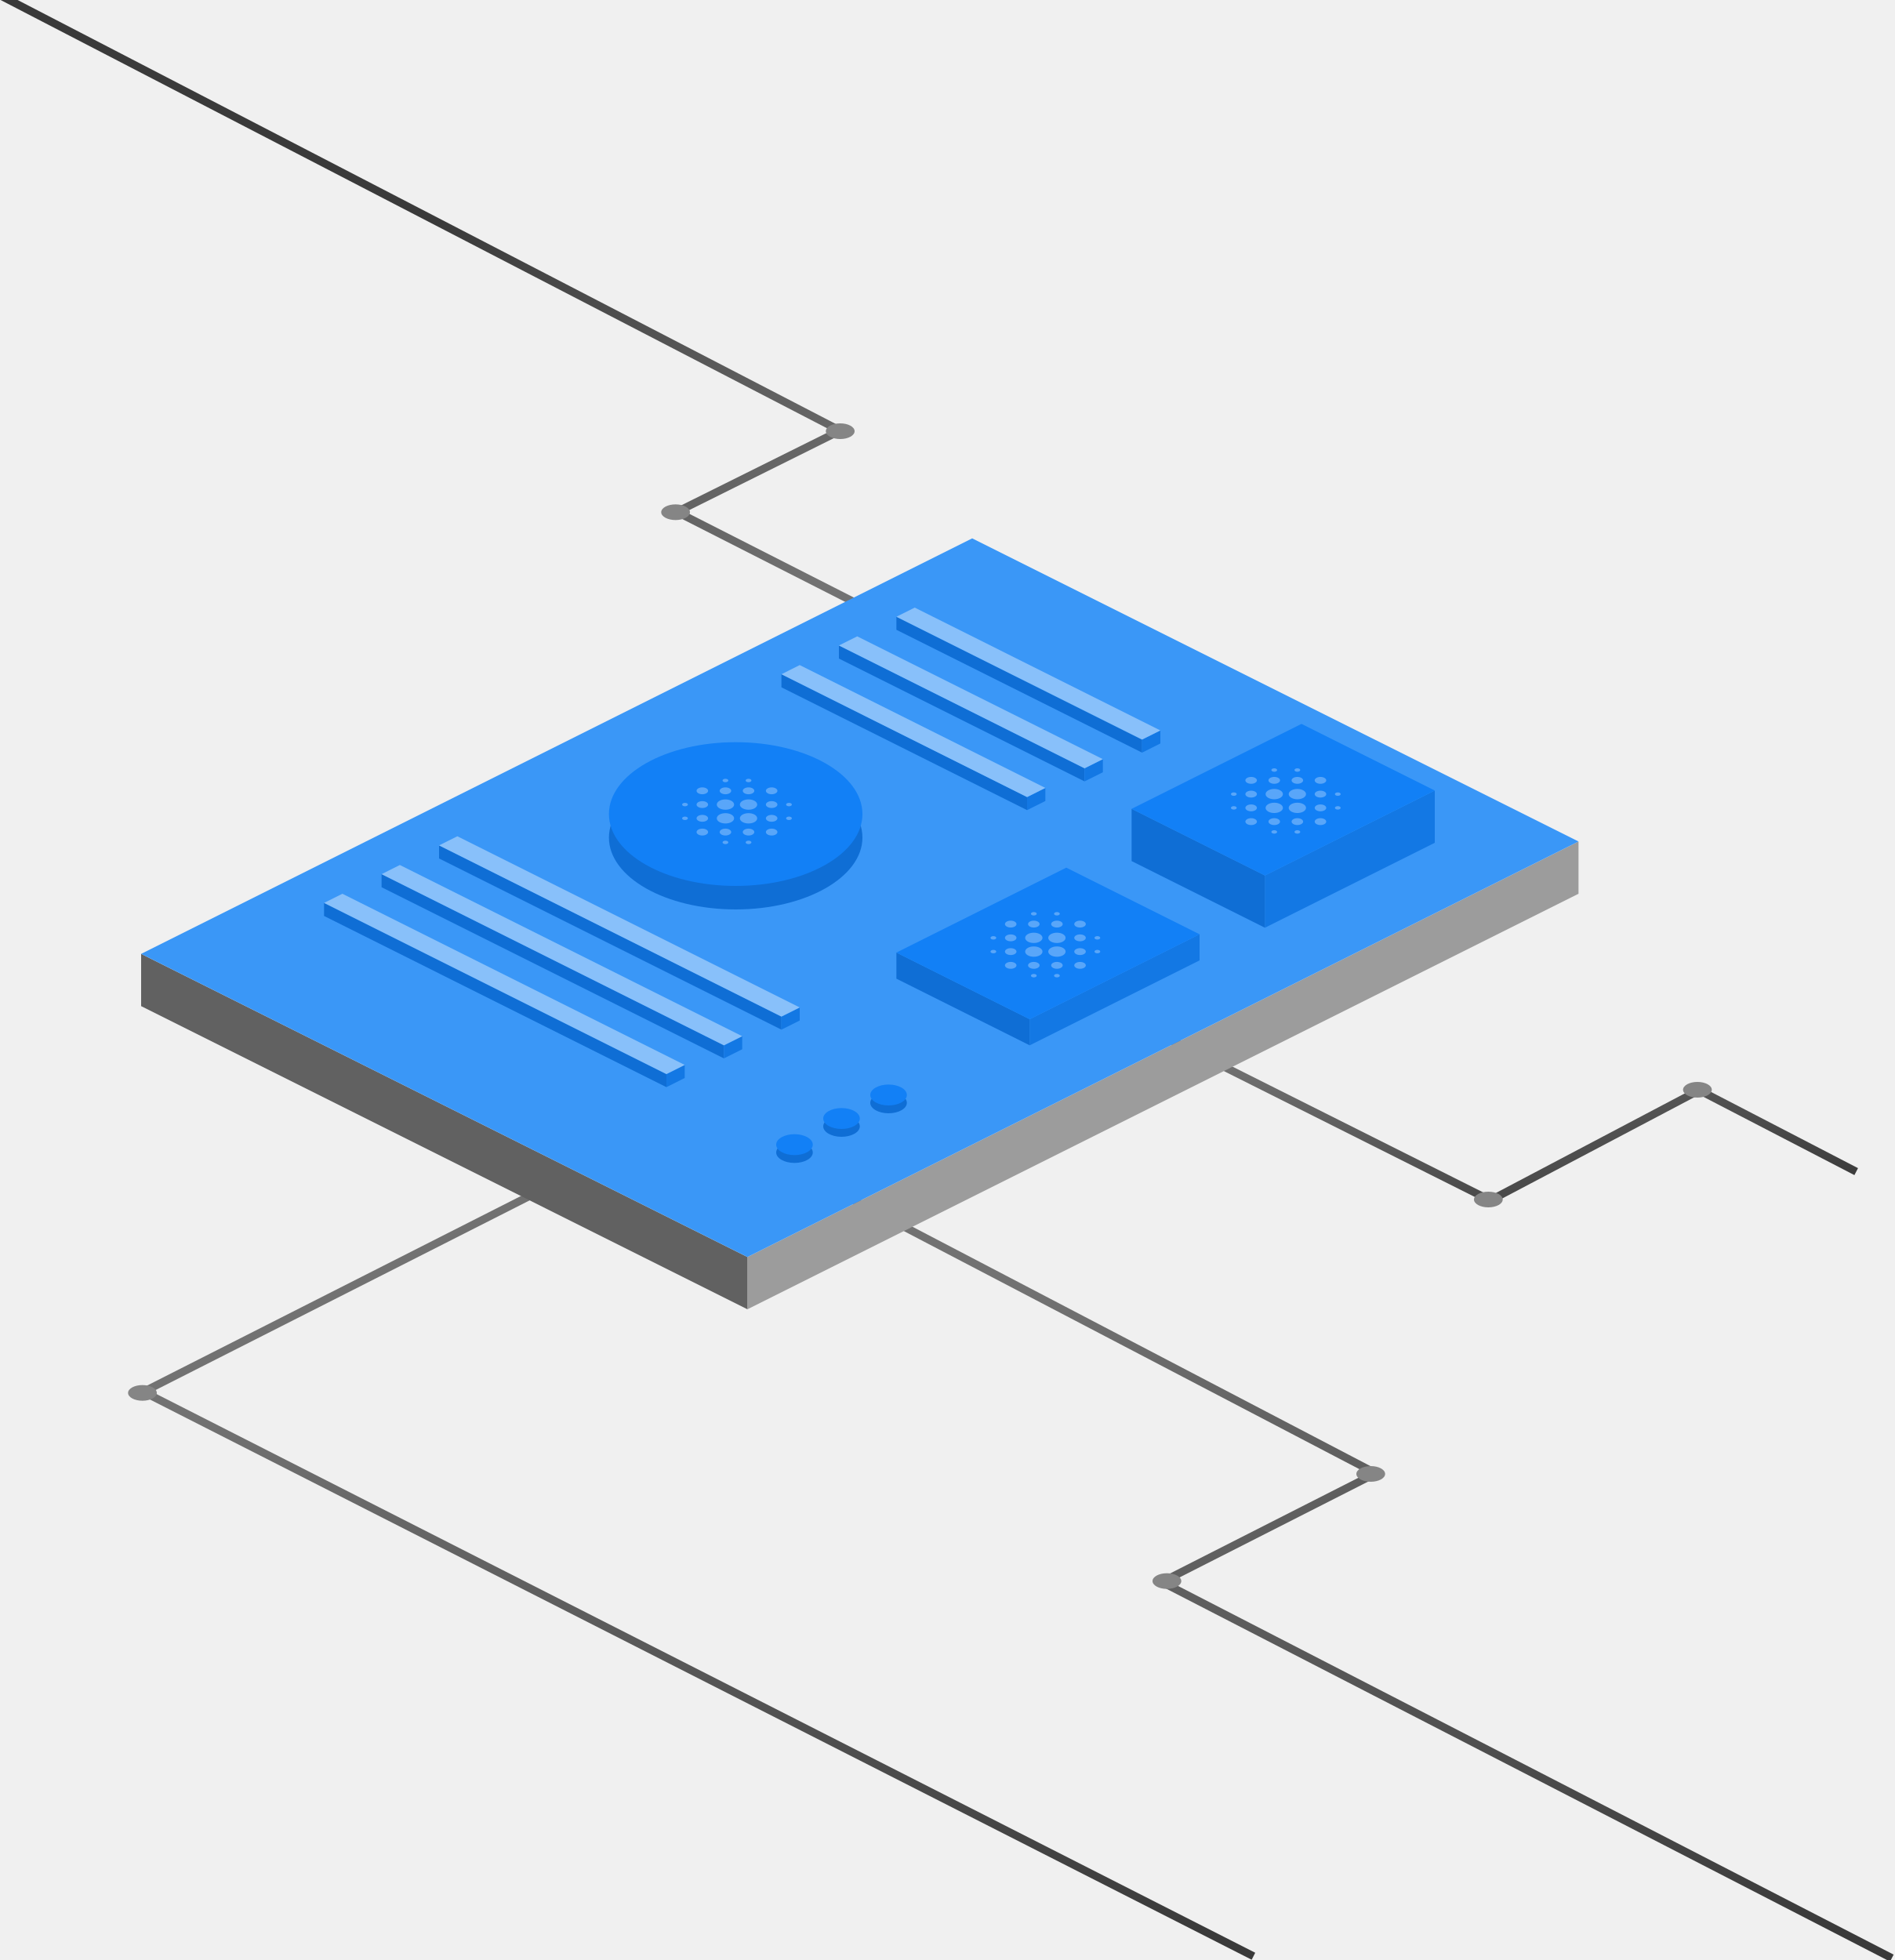
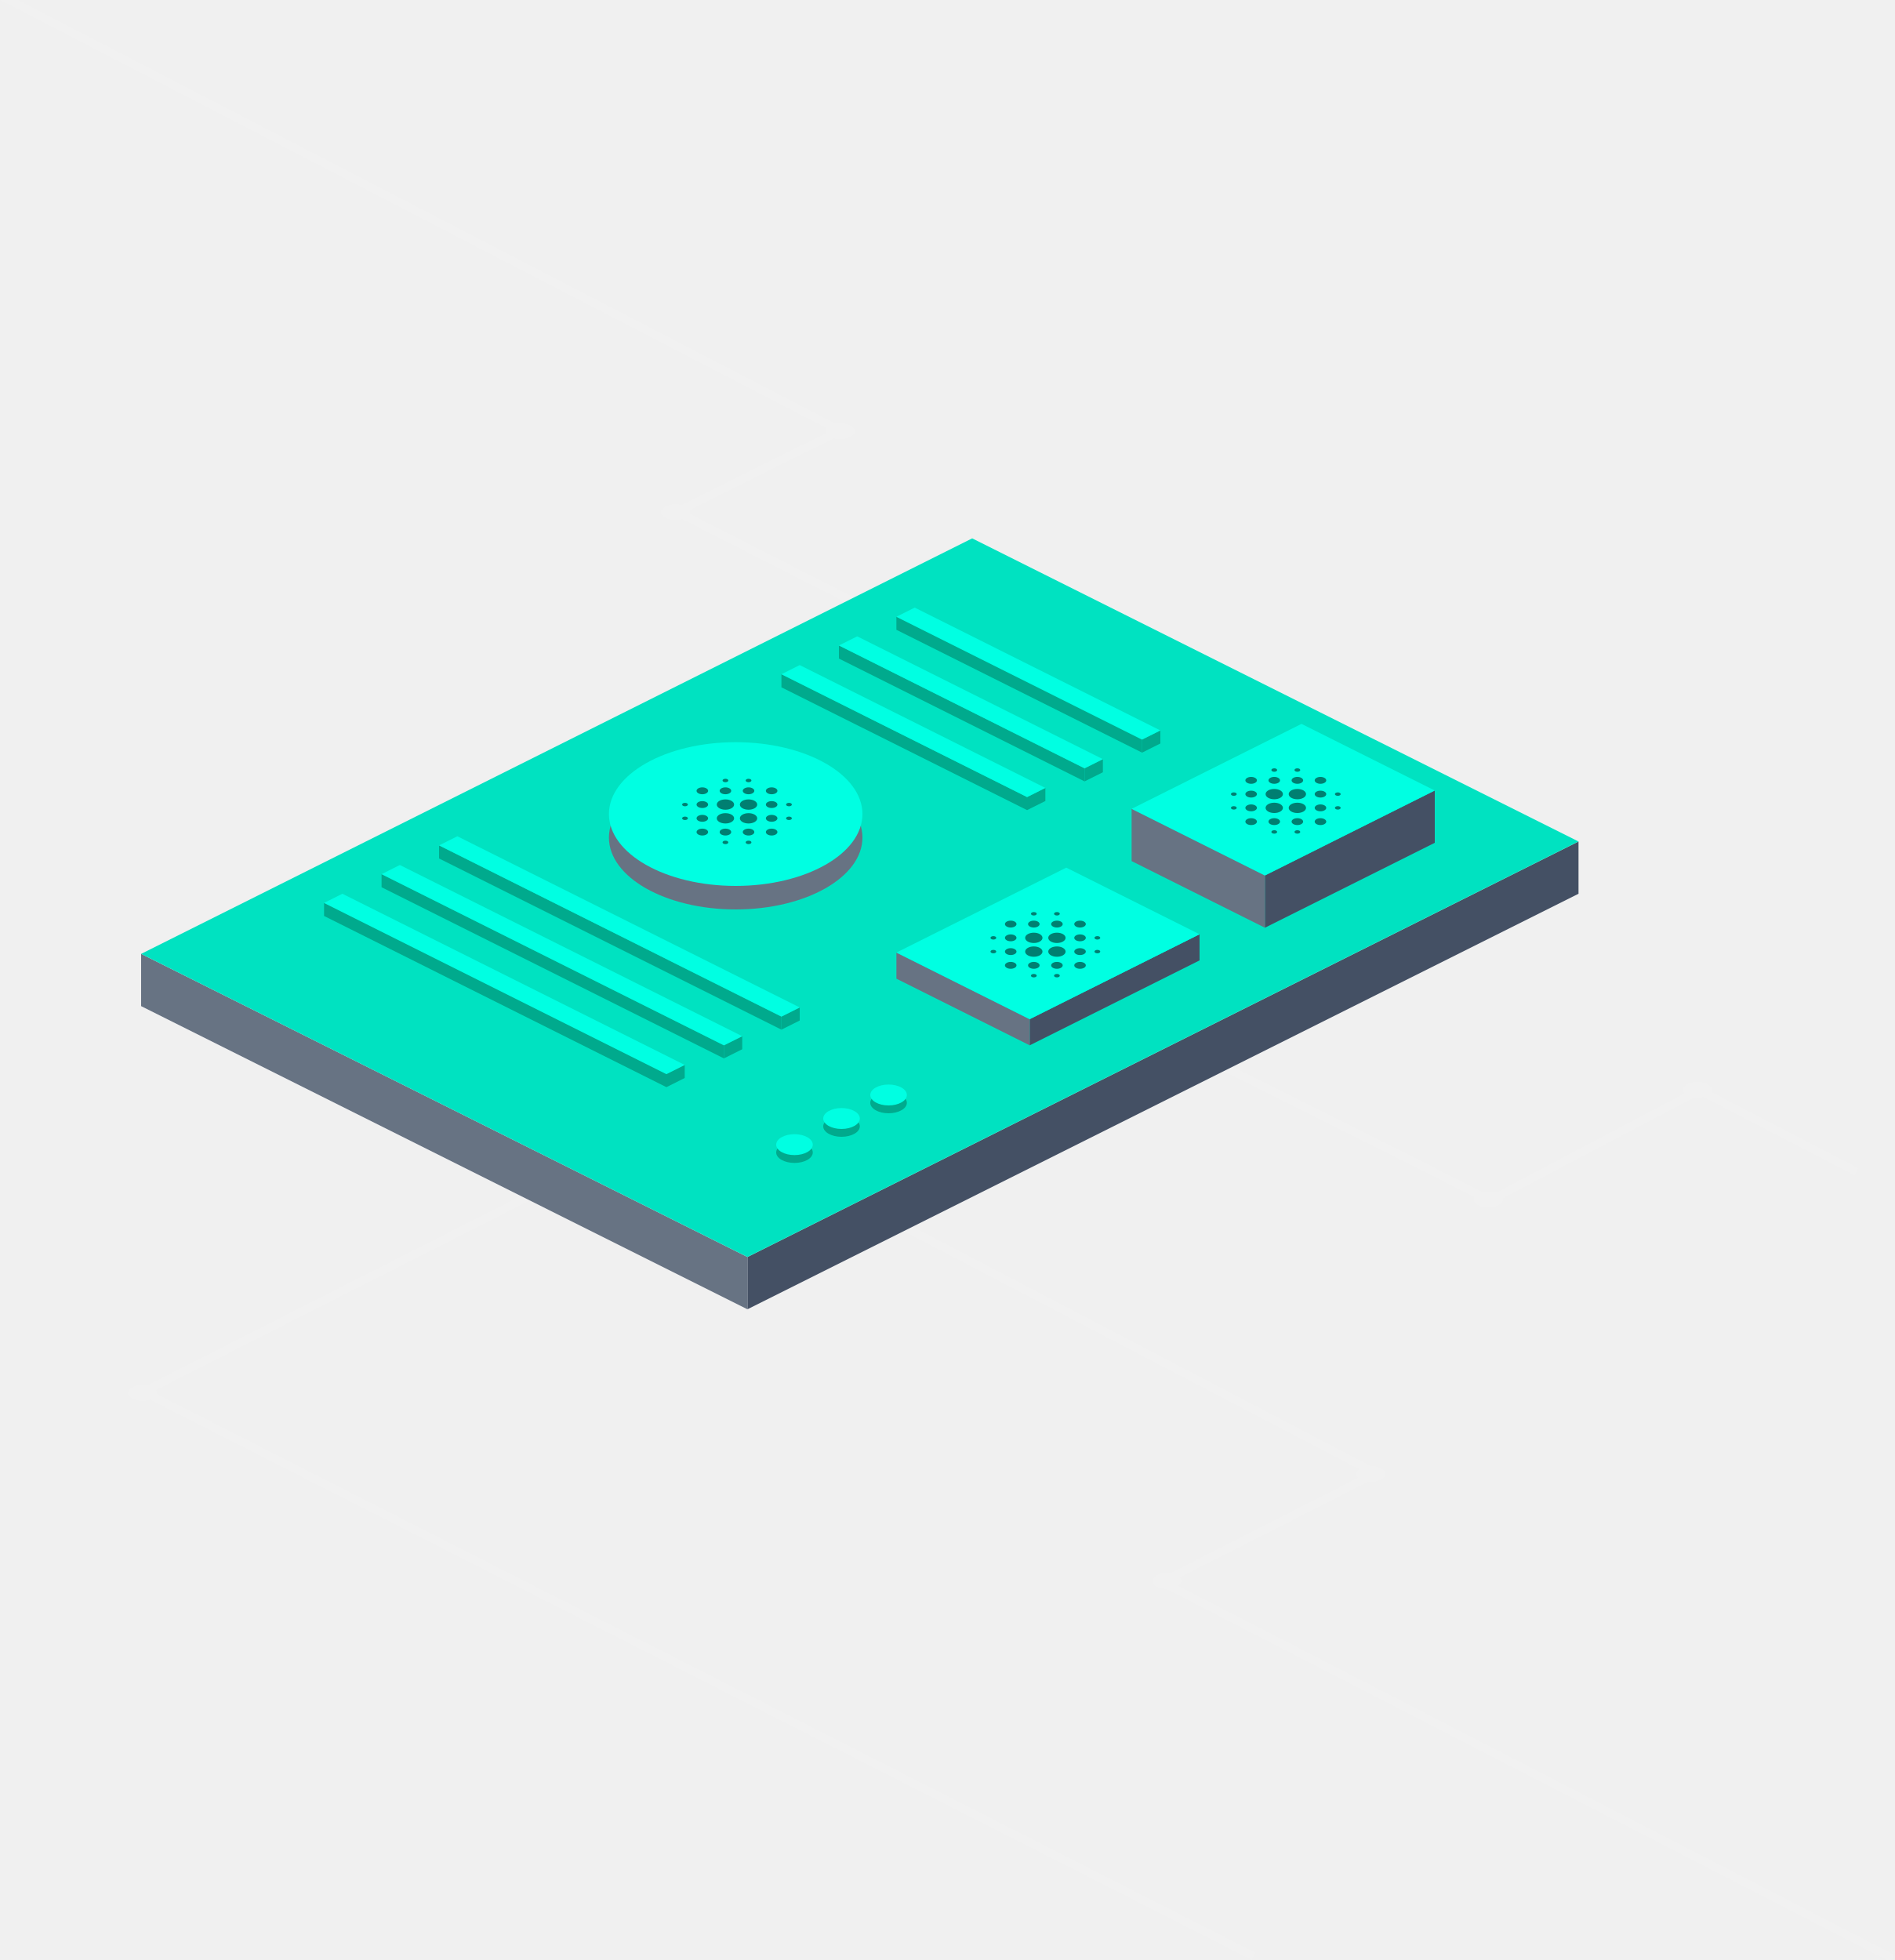
<svg xmlns="http://www.w3.org/2000/svg" width="725px" height="750px" viewBox="0 0 725 750" version="1.1">
-   <defs>
-     <linearGradient x1="3.827%" y1="95.392%" x2="85.425%" y2="18.327%" id="linearGradient-1">
-       <stop stop-color="#3A3A3A" offset="0%" />
-       <stop stop-color="#727272" offset="100%" />
-     </linearGradient>
-     <linearGradient x1="56.413%" y1="59.449%" x2="6.751%" y2="100%" id="linearGradient-2">
-       <stop stop-color="#3A3A3A" offset="0%" />
-       <stop stop-color="#727272" offset="100%" />
-     </linearGradient>
-   </defs>
+   <defs />
  <g id="Page-1" stroke="none" stroke-width="1" fill="none" fill-rule="evenodd">
-     <g id="Market-v2" transform="translate(-647, 0)">
+     <g id="Market-v3" transform="translate(-647, 0)">
      <g id="hero" transform="translate(0, -3)">
        <g id="main-illu" transform="translate(602, -22)">
-           <g id="lines" transform="translate(384.5, 387.5) scale(-1, 1) translate(-384.5, -387.5) ">
-             <polyline id="Path-4" stroke="url(#linearGradient-1)" stroke-width="3" points="288.938 416.503 153.752 484.317 73.825 442.178 13.742 473.326" />
-             <polyline id="Path-5" stroke="url(#linearGradient-2)" stroke-width="3" points="396.544 255.703 465.013 220.877 402.523 189.783 768.634 0.068" />
-             <polyline id="Path-7" stroke="url(#linearGradient-1)" stroke-width="3" points="408.964 478.281 197.571 588.767 279.436 630.365 0.11 774.271" />
-             <ellipse id="Oval-2" fill="#858585" cx="154.5" cy="484" rx="5.5" ry="3" />
-             <ellipse id="Oval-2" fill="#858585" cx="199.5" cy="589" rx="5.5" ry="3" />
-             <ellipse id="Oval-2" fill="#858585" cx="277.5" cy="630" rx="5.5" ry="3" />
+           <g id="lines" opacity="0.1" transform="translate(384.5, 387.5) scale(-1, 1) translate(-384.5, -387.5) ">
+             <polyline id="Path-4" stroke="#FFFFFF" stroke-width="3" points="288.938 416.503 153.752 484.317 73.825 442.178 13.742 473.326" />
+             <polyline id="Path-5" stroke="#FFFFFF" stroke-width="3" points="396.544 255.703 465.013 220.877 402.523 189.783 768.634 0.068" />
+             <polyline id="Path-7" stroke="#FFFFFF" stroke-width="3" points="408.964 478.281 197.571 588.767 279.436 630.365 0.11 774.271" />
+             <ellipse id="Oval-2" fill="#FFFFFF" cx="154.5" cy="484" rx="5.5" ry="3" />
+             <ellipse id="Oval-2" fill="#FFFFFF" cx="199.5" cy="589" rx="5.5" ry="3" />
+             <ellipse id="Oval-2" fill="#FFFFFF" cx="277.5" cy="630" rx="5.5" ry="3" />
            <g id="Group-4" transform="translate(244, 482)">
-               <polyline id="Path-6" stroke="url(#linearGradient-1)" stroke-width="3" points="276.22 0.081 425.117 75.579 0.38 291.562" />
-               <ellipse id="Oval-2" fill="#858585" cx="425.5" cy="76" rx="5.5" ry="3" />
+               <polyline id="Path-6" stroke="#FFFFFF" stroke-width="3" points="276.22 0.081 425.117 75.579 0.38 291.562" />
+               <ellipse id="Oval-2" fill="#FFFFFF" cx="425.5" cy="76" rx="5.5" ry="3" />
            </g>
-             <ellipse id="Oval-2" fill="#858585" cx="465.5" cy="221" rx="5.5" ry="3" />
-             <ellipse id="Oval-2" fill="#858585" cx="402.5" cy="190" rx="5.5" ry="3" />
-             <ellipse id="Oval-2" fill="#858585" cx="74.5" cy="442" rx="5.5" ry="3" />
+             <ellipse id="Oval-2" fill="#FFFFFF" cx="465.5" cy="221" rx="5.5" ry="3" />
+             <ellipse id="Oval-2" fill="#FFFFFF" cx="402.5" cy="190" rx="5.5" ry="3" />
+             <ellipse id="Oval-2" fill="#FFFFFF" cx="74.5" cy="442" rx="5.5" ry="3" />
          </g>
          <g id="illu" transform="translate(99, 231)">
-             <polygon id="Rectangle-8_Right_Isometric" fill="#9C9C9C" points="232 295 550 136 550 116 232 275" />
-             <polygon id="Rectangle-8_Left_Isometric" fill="#616161" points="232 295 0 179 0 159 232 275" />
-             <polygon id="Rectangle-8_Top_Isometric" fill="#3A97F7" points="550 116 318 0 0 159 232 275" />
+             <polygon id="Rectangle-8_Right_Isometric" fill="#445064" points="232 295 550 136 550 116 232 275" />
+             <polygon id="Rectangle-8_Left_Isometric" fill="#677383" points="232 295 0 179 0 159 232 275" />
+             <polygon id="Rectangle-8_Top_Isometric" fill="#00E2C1" points="550 116 318 0 0 159 232 275" />
            <g id="Group-15" transform="translate(279, 209)">
-               <ellipse id="Oval" fill="#0F6ED5" cx="7" cy="7" rx="7" ry="4" />
-               <ellipse id="Oval" fill="#1280F6" cx="7" cy="4" rx="7" ry="4" />
+               <ellipse id="Oval" fill="#00AA8D" cx="7" cy="7" rx="7" ry="4" />
+               <ellipse id="Oval" fill="#00FFE2" cx="7" cy="4" rx="7" ry="4" />
            </g>
            <g id="Group-16" transform="translate(261, 218)">
-               <ellipse id="Oval" fill="#0F6ED5" cx="7" cy="7" rx="7" ry="4" />
-               <ellipse id="Oval" fill="#1280F6" cx="7" cy="4" rx="7" ry="4" />
+               <ellipse id="Oval" fill="#00AA8D" cx="7" cy="7" rx="7" ry="4" />
+               <ellipse id="Oval" fill="#00FFE2" cx="7" cy="4" rx="7" ry="4" />
            </g>
            <g id="Group-17" transform="translate(243, 228)">
-               <ellipse id="Oval" fill="#0F6ED5" cx="7" cy="7" rx="7" ry="4" />
-               <ellipse id="Oval" fill="#1280F6" cx="7" cy="4" rx="7" ry="4" />
+               <ellipse id="Oval" fill="#00AA8D" cx="7" cy="7" rx="7" ry="4" />
+               <ellipse id="Oval" fill="#00FFE2" cx="7" cy="4" rx="7" ry="4" />
            </g>
            <g id="Group-14" transform="translate(179, 78)">
-               <ellipse id="Oval" fill="#0F6ED5" cx="48.5" cy="36.5" rx="48.5" ry="27.5" />
-               <ellipse id="Oval" fill="#1280F6" cx="48.5" cy="27.5" rx="48.5" ry="27.5" />
+               <ellipse id="Oval" fill="#677383" cx="48.5" cy="36.5" rx="48.5" ry="27.5" />
+               <ellipse id="Oval" fill="#00FFE2" cx="48.5" cy="27.5" rx="48.5" ry="27.5" />
            </g>
            <g id="top" transform="translate(70, 26)">
              <g id="Rectangle-5_Isometric" transform="translate(219, 100)">
-                 <polygon id="Rectangle-5_Right_Isometric" fill="#1378E4" points="51 68 116 35.5 116 25.5 51 58" />
-                 <polygon id="Rectangle-5_Left_Isometric" fill="#0F6ED5" points="51 68 0 42.5 0 32.5 51 58" />
-                 <polygon id="Rectangle-5_Top_Isometric" fill="#1280F6" points="116 25.5 65 0 0 32.5 51 58" />
+                 <polygon id="Rectangle-5_Right_Isometric" fill="#445064" points="51 68 116 35.5 116 25.5 51 58" />
+                 <polygon id="Rectangle-5_Left_Isometric" fill="#677383" points="51 68 0 42.5 0 32.5 51 58" />
+                 <polygon id="Rectangle-5_Top_Isometric" fill="#00FFE2" points="116 25.5 65 0 0 32.5 51 58" />
              </g>
              <g id="Rectangle-5_Isometric" transform="translate(309, 45)">
-                 <polygon id="Rectangle-5_Right_Isometric" fill="#1378E4" points="51 78 116 45.5 116 25.5 51 58" />
-                 <polygon id="Rectangle-5_Left_Isometric" fill="#0F6ED5" points="51 78 0 52.5 0 32.5 51 58" />
-                 <polygon id="Rectangle-5_Top_Isometric" fill="#1280F6" points="116 25.5 65 0 0 32.5 51 58" />
+                 <polygon id="Rectangle-5_Right_Isometric" fill="#445064" points="51 78 116 45.5 116 25.5 51 58" />
+                 <polygon id="Rectangle-5_Left_Isometric" fill="#677383" points="51 78 0 52.5 0 32.5 51 58" />
+                 <polygon id="Rectangle-5_Top_Isometric" fill="#00FFE2" points="116 25.5 65 0 0 32.5 51 58" />
              </g>
              <g id="Rectangle-5_Isometric" transform="translate(219, 0)">
-                 <polygon id="Rectangle-5_Left_Isometric" fill="#0F6ED5" points="94 56 0 9 0 4 94 51" />
-                 <polygon id="Rectangle-5_Right_Isometric" fill="#1378E4" points="94 56 101 52.5 101 47.5 94 51" />
-                 <polygon id="Rectangle-5_Top_Isometric" fill="#88C0FA" points="0 4 7 0.5 101 47.5 94 51" />
+                 <polygon id="Rectangle-5_Left_Isometric" fill="#00AA8D" points="94 56 0 9 0 4 94 51" />
+                 <polygon id="Rectangle-5_Right_Isometric" fill="#00AA8D" points="94 56 101 52.5 101 47.5 94 51" />
+                 <polygon id="Rectangle-5_Top_Isometric" fill="#00FFE2" points="0 4 7 0.5 101 47.5 94 51" />
              </g>
              <g id="Rectangle-5_Isometric" transform="translate(197, 11)">
-                 <polygon id="Rectangle-5_Left_Isometric" fill="#0F6ED5" points="94 56 0 9 0 4 94 51" />
-                 <polygon id="Rectangle-5_Right_Isometric" fill="#1378E4" points="94 56 101 52.5 101 47.5 94 51" />
-                 <polygon id="Rectangle-5_Top_Isometric" fill="#88C0FA" points="0 4 7 0.5 101 47.5 94 51" />
+                 <polygon id="Rectangle-5_Left_Isometric" fill="#00AA8D" points="94 56 0 9 0 4 94 51" />
+                 <polygon id="Rectangle-5_Right_Isometric" fill="#00AA8D" points="94 56 101 52.5 101 47.5 94 51" />
+                 <polygon id="Rectangle-5_Top_Isometric" fill="#00FFE2" points="0 4 7 0.5 101 47.5 94 51" />
              </g>
              <g id="Rectangle-5_Isometric" transform="translate(175, 22)">
-                 <polygon id="Rectangle-5_Left_Isometric" fill="#0F6ED5" points="94 56 0 9 0 4 94 51" />
-                 <polygon id="Rectangle-5_Right_Isometric" fill="#1378E4" points="94 56 101 52.5 101 47.5 94 51" />
-                 <polygon id="Rectangle-5_Top_Isometric" fill="#88C0FA" points="0 4 7 0.5 101 47.5 94 51" />
+                 <polygon id="Rectangle-5_Left_Isometric" fill="#00AA8D" points="94 56 0 9 0 4 94 51" />
+                 <polygon id="Rectangle-5_Right_Isometric" fill="#00AA8D" points="94 56 101 52.5 101 47.5 94 51" />
+                 <polygon id="Rectangle-5_Top_Isometric" fill="#00FFE2" points="0 4 7 0.5 101 47.5 94 51" />
              </g>
              <g id="Rectangle-5_Isometric" transform="translate(44, 88)">
-                 <polygon id="Rectangle-5_Left_Isometric" fill="#0F6ED5" points="131 74 0 8.5 0 3.5 131 69" />
-                 <polygon id="Rectangle-5_Right_Isometric" fill="#1378E4" points="131 74 138 70.5 138 65.5 131 69" />
-                 <polygon id="Rectangle-5_Top_Isometric" fill="#88C0FA" points="0 3.5 7 0 138 65.5 131 69" />
+                 <polygon id="Rectangle-5_Left_Isometric" fill="#00AA8D" points="131 74 0 8.5 0 3.5 131 69" />
+                 <polygon id="Rectangle-5_Right_Isometric" fill="#00AA8D" points="131 74 138 70.5 138 65.5 131 69" />
+                 <polygon id="Rectangle-5_Top_Isometric" fill="#00FFE2" points="0 3.5 7 0 138 65.5 131 69" />
              </g>
              <g id="Rectangle-5_Isometric" transform="translate(22, 99)">
-                 <polygon id="Rectangle-5_Left_Isometric" fill="#0F6ED5" points="131 74 0 8.5 0 3.5 131 69" />
-                 <polygon id="Rectangle-5_Right_Isometric" fill="#1378E4" points="131 74 138 70.5 138 65.5 131 69" />
-                 <polygon id="Rectangle-5_Top_Isometric" fill="#88C0FA" points="0 3.5 7 0 138 65.5 131 69" />
+                 <polygon id="Rectangle-5_Left_Isometric" fill="#00AA8D" points="131 74 0 8.5 0 3.5 131 69" />
+                 <polygon id="Rectangle-5_Right_Isometric" fill="#00AA8D" points="131 74 138 70.5 138 65.5 131 69" />
+                 <polygon id="Rectangle-5_Top_Isometric" fill="#00FFE2" points="0 3.5 7 0 138 65.5 131 69" />
              </g>
              <g id="Rectangle-5_Isometric" transform="translate(0, 110)">
-                 <polygon id="Rectangle-5_Left_Isometric" fill="#0F6ED5" points="131 74 0 8.5 0 3.5 131 69" />
-                 <polygon id="Rectangle-5_Right_Isometric" fill="#1378E4" points="131 74 138 70.5 138 65.5 131 69" />
-                 <polygon id="Rectangle-5_Top_Isometric" fill="#88C0FA" points="0 3.5 7 0 138 65.5 131 69" />
+                 <polygon id="Rectangle-5_Left_Isometric" fill="#00AA8D" points="131 74 0 8.5 0 3.5 131 69" />
+                 <polygon id="Rectangle-5_Right_Isometric" fill="#00AA8D" points="131 74 138 70.5 138 65.5 131 69" />
+                 <polygon id="Rectangle-5_Top_Isometric" fill="#00FFE2" points="0 3.5 7 0 138 65.5 131 69" />
              </g>
-               <g id="contracts" transform="translate(132, 62)" opacity="0.3">
-                 <g id="ic_blur_on_24px">
-                   <path d="M12.737,17.816 C11.521,17.816 10.526,18.408 10.526,19.132 C10.526,19.855 11.521,20.447 12.737,20.447 C13.953,20.447 14.947,19.855 14.947,19.132 C14.947,18.408 13.953,17.816 12.737,17.816 Z M12.737,23.079 C11.521,23.079 10.526,23.671 10.526,24.395 C10.526,25.118 11.521,25.711 12.737,25.711 C13.953,25.711 14.947,25.118 14.947,24.395 C14.947,23.671 13.953,23.079 12.737,23.079 Z M12.737,12.553 C11.521,12.553 10.526,13.145 10.526,13.868 C10.526,14.592 11.521,15.184 12.737,15.184 C13.953,15.184 14.947,14.592 14.947,13.868 C14.947,13.145 13.953,12.553 12.737,12.553 Z M6.105,13.211 C5.486,13.211 5,13.5 5,13.868 C5,14.237 5.486,14.526 6.105,14.526 C6.724,14.526 7.211,14.237 7.211,13.868 C7.211,13.5 6.724,13.211 6.105,13.211 Z M12.737,7.289 C11.521,7.289 10.526,7.882 10.526,8.605 C10.526,9.329 11.521,9.921 12.737,9.921 C13.953,9.921 14.947,9.329 14.947,8.605 C14.947,7.882 13.953,7.289 12.737,7.289 Z M45.895,14.526 C46.514,14.526 47,14.237 47,13.868 C47,13.5 46.514,13.211 45.895,13.211 C45.276,13.211 44.789,13.5 44.789,13.868 C44.789,14.237 45.276,14.526 45.895,14.526 Z M30.421,9.921 C31.637,9.921 32.632,9.329 32.632,8.605 C32.632,7.882 31.637,7.289 30.421,7.289 C29.205,7.289 28.211,7.882 28.211,8.605 C28.211,9.329 29.205,9.921 30.421,9.921 Z M30.421,5.316 C31.04,5.316 31.526,5.026 31.526,4.658 C31.526,4.289 31.04,4 30.421,4 C29.802,4 29.316,4.289 29.316,4.658 C29.316,5.026 29.802,5.316 30.421,5.316 Z M6.105,18.474 C5.486,18.474 5,18.763 5,19.132 C5,19.5 5.486,19.789 6.105,19.789 C6.724,19.789 7.211,19.5 7.211,19.132 C7.211,18.763 6.724,18.474 6.105,18.474 Z M21.579,27.684 C20.96,27.684 20.474,27.974 20.474,28.342 C20.474,28.711 20.96,29 21.579,29 C22.198,29 22.684,28.711 22.684,28.342 C22.684,27.974 22.198,27.684 21.579,27.684 Z M21.579,5.316 C22.198,5.316 22.684,5.026 22.684,4.658 C22.684,4.289 22.198,4 21.579,4 C20.96,4 20.474,4.289 20.474,4.658 C20.474,5.026 20.96,5.316 21.579,5.316 Z M21.579,9.921 C22.795,9.921 23.789,9.329 23.789,8.605 C23.789,7.882 22.795,7.289 21.579,7.289 C20.363,7.289 19.368,7.882 19.368,8.605 C19.368,9.329 20.363,9.921 21.579,9.921 Z M21.579,17.158 C19.744,17.158 18.263,18.039 18.263,19.132 C18.263,20.224 19.744,21.105 21.579,21.105 C23.414,21.105 24.895,20.224 24.895,19.132 C24.895,18.039 23.414,17.158 21.579,17.158 Z M39.263,17.816 C38.047,17.816 37.053,18.408 37.053,19.132 C37.053,19.855 38.047,20.447 39.263,20.447 C40.479,20.447 41.474,19.855 41.474,19.132 C41.474,18.408 40.479,17.816 39.263,17.816 Z M39.263,23.079 C38.047,23.079 37.053,23.671 37.053,24.395 C37.053,25.118 38.047,25.711 39.263,25.711 C40.479,25.711 41.474,25.118 41.474,24.395 C41.474,23.671 40.479,23.079 39.263,23.079 Z M39.263,12.553 C38.047,12.553 37.053,13.145 37.053,13.868 C37.053,14.592 38.047,15.184 39.263,15.184 C40.479,15.184 41.474,14.592 41.474,13.868 C41.474,13.145 40.479,12.553 39.263,12.553 Z M39.263,7.289 C38.047,7.289 37.053,7.882 37.053,8.605 C37.053,9.329 38.047,9.921 39.263,9.921 C40.479,9.921 41.474,9.329 41.474,8.605 C41.474,7.882 40.479,7.289 39.263,7.289 Z M45.895,18.474 C45.276,18.474 44.789,18.763 44.789,19.132 C44.789,19.5 45.276,19.789 45.895,19.789 C46.514,19.789 47,19.5 47,19.132 C47,18.763 46.514,18.474 45.895,18.474 Z M30.421,23.079 C29.205,23.079 28.211,23.671 28.211,24.395 C28.211,25.118 29.205,25.711 30.421,25.711 C31.637,25.711 32.632,25.118 32.632,24.395 C32.632,23.671 31.637,23.079 30.421,23.079 Z M30.421,27.684 C29.802,27.684 29.316,27.974 29.316,28.342 C29.316,28.711 29.802,29 30.421,29 C31.04,29 31.526,28.711 31.526,28.342 C31.526,27.974 31.04,27.684 30.421,27.684 Z M21.579,11.895 C19.744,11.895 18.263,12.776 18.263,13.868 C18.263,14.961 19.744,15.842 21.579,15.842 C23.414,15.842 24.895,14.961 24.895,13.868 C24.895,12.776 23.414,11.895 21.579,11.895 Z M21.579,23.079 C20.363,23.079 19.368,23.671 19.368,24.395 C19.368,25.118 20.363,25.711 21.579,25.711 C22.795,25.711 23.789,25.118 23.789,24.395 C23.789,23.671 22.795,23.079 21.579,23.079 Z M30.421,17.158 C28.586,17.158 27.105,18.039 27.105,19.132 C27.105,20.224 28.586,21.105 30.421,21.105 C32.256,21.105 33.737,20.224 33.737,19.132 C33.737,18.039 32.256,17.158 30.421,17.158 Z M30.421,11.895 C28.586,11.895 27.105,12.776 27.105,13.868 C27.105,14.961 28.586,15.842 30.421,15.842 C32.256,15.842 33.737,14.961 33.737,13.868 C33.737,12.776 32.256,11.895 30.421,11.895 Z" id="Shape" fill="#FFFFFF" fill-rule="nonzero" />
-                   <polygon id="Shape" points="0 0 52 0 52 31 0 31" />
+               <g id="contracts" transform="translate(132, 62)" fill="#000000" opacity="0.5">
+                 <g id="ic_blur_on_24px" transform="translate(5, 4)">
+                   <path d="M7.737,13.816 C6.521,13.816 5.526,14.408 5.526,15.132 C5.526,15.855 6.521,16.447 7.737,16.447 C8.953,16.447 9.947,15.855 9.947,15.132 C9.947,14.408 8.953,13.816 7.737,13.816 Z M7.737,19.079 C6.521,19.079 5.526,19.671 5.526,20.395 C5.526,21.118 6.521,21.711 7.737,21.711 C8.953,21.711 9.947,21.118 9.947,20.395 C9.947,19.671 8.953,19.079 7.737,19.079 Z M7.737,8.553 C6.521,8.553 5.526,9.145 5.526,9.868 C5.526,10.592 6.521,11.184 7.737,11.184 C8.953,11.184 9.947,10.592 9.947,9.868 C9.947,9.145 8.953,8.553 7.737,8.553 Z M1.105,9.211 C0.486,9.211 0,9.5 0,9.868 C0,10.237 0.486,10.526 1.105,10.526 C1.724,10.526 2.211,10.237 2.211,9.868 C2.211,9.5 1.724,9.211 1.105,9.211 Z M7.737,3.289 C6.521,3.289 5.526,3.882 5.526,4.605 C5.526,5.329 6.521,5.921 7.737,5.921 C8.953,5.921 9.947,5.329 9.947,4.605 C9.947,3.882 8.953,3.289 7.737,3.289 Z M40.895,10.526 C41.514,10.526 42,10.237 42,9.868 C42,9.5 41.514,9.211 40.895,9.211 C40.276,9.211 39.789,9.5 39.789,9.868 C39.789,10.237 40.276,10.526 40.895,10.526 Z M25.421,5.921 C26.637,5.921 27.632,5.329 27.632,4.605 C27.632,3.882 26.637,3.289 25.421,3.289 C24.205,3.289 23.211,3.882 23.211,4.605 C23.211,5.329 24.205,5.921 25.421,5.921 Z M25.421,1.316 C26.04,1.316 26.526,1.026 26.526,0.658 C26.526,0.289 26.04,0 25.421,0 C24.802,0 24.316,0.289 24.316,0.658 C24.316,1.026 24.802,1.316 25.421,1.316 Z M1.105,14.474 C0.486,14.474 0,14.763 0,15.132 C0,15.5 0.486,15.789 1.105,15.789 C1.724,15.789 2.211,15.5 2.211,15.132 C2.211,14.763 1.724,14.474 1.105,14.474 Z M16.579,23.684 C15.96,23.684 15.474,23.974 15.474,24.342 C15.474,24.711 15.96,25 16.579,25 C17.198,25 17.684,24.711 17.684,24.342 C17.684,23.974 17.198,23.684 16.579,23.684 Z M16.579,1.316 C17.198,1.316 17.684,1.026 17.684,0.658 C17.684,0.289 17.198,0 16.579,0 C15.96,0 15.474,0.289 15.474,0.658 C15.474,1.026 15.96,1.316 16.579,1.316 Z M16.579,5.921 C17.795,5.921 18.789,5.329 18.789,4.605 C18.789,3.882 17.795,3.289 16.579,3.289 C15.363,3.289 14.368,3.882 14.368,4.605 C14.368,5.329 15.363,5.921 16.579,5.921 Z M16.579,13.158 C14.744,13.158 13.263,14.039 13.263,15.132 C13.263,16.224 14.744,17.105 16.579,17.105 C18.414,17.105 19.895,16.224 19.895,15.132 C19.895,14.039 18.414,13.158 16.579,13.158 Z M34.263,13.816 C33.047,13.816 32.053,14.408 32.053,15.132 C32.053,15.855 33.047,16.447 34.263,16.447 C35.479,16.447 36.474,15.855 36.474,15.132 C36.474,14.408 35.479,13.816 34.263,13.816 Z M34.263,19.079 C33.047,19.079 32.053,19.671 32.053,20.395 C32.053,21.118 33.047,21.711 34.263,21.711 C35.479,21.711 36.474,21.118 36.474,20.395 C36.474,19.671 35.479,19.079 34.263,19.079 Z M34.263,8.553 C33.047,8.553 32.053,9.145 32.053,9.868 C32.053,10.592 33.047,11.184 34.263,11.184 C35.479,11.184 36.474,10.592 36.474,9.868 C36.474,9.145 35.479,8.553 34.263,8.553 Z M34.263,3.289 C33.047,3.289 32.053,3.882 32.053,4.605 C32.053,5.329 33.047,5.921 34.263,5.921 C35.479,5.921 36.474,5.329 36.474,4.605 C36.474,3.882 35.479,3.289 34.263,3.289 Z M40.895,14.474 C40.276,14.474 39.789,14.763 39.789,15.132 C39.789,15.5 40.276,15.789 40.895,15.789 C41.514,15.789 42,15.5 42,15.132 C42,14.763 41.514,14.474 40.895,14.474 Z M25.421,19.079 C24.205,19.079 23.211,19.671 23.211,20.395 C23.211,21.118 24.205,21.711 25.421,21.711 C26.637,21.711 27.632,21.118 27.632,20.395 C27.632,19.671 26.637,19.079 25.421,19.079 Z M25.421,23.684 C24.802,23.684 24.316,23.974 24.316,24.342 C24.316,24.711 24.802,25 25.421,25 C26.04,25 26.526,24.711 26.526,24.342 C26.526,23.974 26.04,23.684 25.421,23.684 Z M16.579,7.895 C14.744,7.895 13.263,8.776 13.263,9.868 C13.263,10.961 14.744,11.842 16.579,11.842 C18.414,11.842 19.895,10.961 19.895,9.868 C19.895,8.776 18.414,7.895 16.579,7.895 Z M16.579,19.079 C15.363,19.079 14.368,19.671 14.368,20.395 C14.368,21.118 15.363,21.711 16.579,21.711 C17.795,21.711 18.789,21.118 18.789,20.395 C18.789,19.671 17.795,19.079 16.579,19.079 Z M25.421,13.158 C23.586,13.158 22.105,14.039 22.105,15.132 C22.105,16.224 23.586,17.105 25.421,17.105 C27.256,17.105 28.737,16.224 28.737,15.132 C28.737,14.039 27.256,13.158 25.421,13.158 Z M25.421,7.895 C23.586,7.895 22.105,8.776 22.105,9.868 C22.105,10.961 23.586,11.842 25.421,11.842 C27.256,11.842 28.737,10.961 28.737,9.868 C28.737,8.776 27.256,7.895 25.421,7.895 Z" id="Shape" fill-rule="nonzero" />
                </g>
              </g>
-               <g id="contracts" transform="translate(250, 113)" opacity="0.3">
-                 <g id="ic_blur_on_24px">
-                   <path d="M12.737,17.816 C11.521,17.816 10.526,18.408 10.526,19.132 C10.526,19.855 11.521,20.447 12.737,20.447 C13.953,20.447 14.947,19.855 14.947,19.132 C14.947,18.408 13.953,17.816 12.737,17.816 Z M12.737,23.079 C11.521,23.079 10.526,23.671 10.526,24.395 C10.526,25.118 11.521,25.711 12.737,25.711 C13.953,25.711 14.947,25.118 14.947,24.395 C14.947,23.671 13.953,23.079 12.737,23.079 Z M12.737,12.553 C11.521,12.553 10.526,13.145 10.526,13.868 C10.526,14.592 11.521,15.184 12.737,15.184 C13.953,15.184 14.947,14.592 14.947,13.868 C14.947,13.145 13.953,12.553 12.737,12.553 Z M6.105,13.211 C5.486,13.211 5,13.5 5,13.868 C5,14.237 5.486,14.526 6.105,14.526 C6.724,14.526 7.211,14.237 7.211,13.868 C7.211,13.5 6.724,13.211 6.105,13.211 Z M12.737,7.289 C11.521,7.289 10.526,7.882 10.526,8.605 C10.526,9.329 11.521,9.921 12.737,9.921 C13.953,9.921 14.947,9.329 14.947,8.605 C14.947,7.882 13.953,7.289 12.737,7.289 Z M45.895,14.526 C46.514,14.526 47,14.237 47,13.868 C47,13.5 46.514,13.211 45.895,13.211 C45.276,13.211 44.789,13.5 44.789,13.868 C44.789,14.237 45.276,14.526 45.895,14.526 Z M30.421,9.921 C31.637,9.921 32.632,9.329 32.632,8.605 C32.632,7.882 31.637,7.289 30.421,7.289 C29.205,7.289 28.211,7.882 28.211,8.605 C28.211,9.329 29.205,9.921 30.421,9.921 Z M30.421,5.316 C31.04,5.316 31.526,5.026 31.526,4.658 C31.526,4.289 31.04,4 30.421,4 C29.802,4 29.316,4.289 29.316,4.658 C29.316,5.026 29.802,5.316 30.421,5.316 Z M6.105,18.474 C5.486,18.474 5,18.763 5,19.132 C5,19.5 5.486,19.789 6.105,19.789 C6.724,19.789 7.211,19.5 7.211,19.132 C7.211,18.763 6.724,18.474 6.105,18.474 Z M21.579,27.684 C20.96,27.684 20.474,27.974 20.474,28.342 C20.474,28.711 20.96,29 21.579,29 C22.198,29 22.684,28.711 22.684,28.342 C22.684,27.974 22.198,27.684 21.579,27.684 Z M21.579,5.316 C22.198,5.316 22.684,5.026 22.684,4.658 C22.684,4.289 22.198,4 21.579,4 C20.96,4 20.474,4.289 20.474,4.658 C20.474,5.026 20.96,5.316 21.579,5.316 Z M21.579,9.921 C22.795,9.921 23.789,9.329 23.789,8.605 C23.789,7.882 22.795,7.289 21.579,7.289 C20.363,7.289 19.368,7.882 19.368,8.605 C19.368,9.329 20.363,9.921 21.579,9.921 Z M21.579,17.158 C19.744,17.158 18.263,18.039 18.263,19.132 C18.263,20.224 19.744,21.105 21.579,21.105 C23.414,21.105 24.895,20.224 24.895,19.132 C24.895,18.039 23.414,17.158 21.579,17.158 Z M39.263,17.816 C38.047,17.816 37.053,18.408 37.053,19.132 C37.053,19.855 38.047,20.447 39.263,20.447 C40.479,20.447 41.474,19.855 41.474,19.132 C41.474,18.408 40.479,17.816 39.263,17.816 Z M39.263,23.079 C38.047,23.079 37.053,23.671 37.053,24.395 C37.053,25.118 38.047,25.711 39.263,25.711 C40.479,25.711 41.474,25.118 41.474,24.395 C41.474,23.671 40.479,23.079 39.263,23.079 Z M39.263,12.553 C38.047,12.553 37.053,13.145 37.053,13.868 C37.053,14.592 38.047,15.184 39.263,15.184 C40.479,15.184 41.474,14.592 41.474,13.868 C41.474,13.145 40.479,12.553 39.263,12.553 Z M39.263,7.289 C38.047,7.289 37.053,7.882 37.053,8.605 C37.053,9.329 38.047,9.921 39.263,9.921 C40.479,9.921 41.474,9.329 41.474,8.605 C41.474,7.882 40.479,7.289 39.263,7.289 Z M45.895,18.474 C45.276,18.474 44.789,18.763 44.789,19.132 C44.789,19.5 45.276,19.789 45.895,19.789 C46.514,19.789 47,19.5 47,19.132 C47,18.763 46.514,18.474 45.895,18.474 Z M30.421,23.079 C29.205,23.079 28.211,23.671 28.211,24.395 C28.211,25.118 29.205,25.711 30.421,25.711 C31.637,25.711 32.632,25.118 32.632,24.395 C32.632,23.671 31.637,23.079 30.421,23.079 Z M30.421,27.684 C29.802,27.684 29.316,27.974 29.316,28.342 C29.316,28.711 29.802,29 30.421,29 C31.04,29 31.526,28.711 31.526,28.342 C31.526,27.974 31.04,27.684 30.421,27.684 Z M21.579,11.895 C19.744,11.895 18.263,12.776 18.263,13.868 C18.263,14.961 19.744,15.842 21.579,15.842 C23.414,15.842 24.895,14.961 24.895,13.868 C24.895,12.776 23.414,11.895 21.579,11.895 Z M21.579,23.079 C20.363,23.079 19.368,23.671 19.368,24.395 C19.368,25.118 20.363,25.711 21.579,25.711 C22.795,25.711 23.789,25.118 23.789,24.395 C23.789,23.671 22.795,23.079 21.579,23.079 Z M30.421,17.158 C28.586,17.158 27.105,18.039 27.105,19.132 C27.105,20.224 28.586,21.105 30.421,21.105 C32.256,21.105 33.737,20.224 33.737,19.132 C33.737,18.039 32.256,17.158 30.421,17.158 Z M30.421,11.895 C28.586,11.895 27.105,12.776 27.105,13.868 C27.105,14.961 28.586,15.842 30.421,15.842 C32.256,15.842 33.737,14.961 33.737,13.868 C33.737,12.776 32.256,11.895 30.421,11.895 Z" id="Shape" fill="#FFFFFF" fill-rule="nonzero" />
-                   <polygon id="Shape" points="0 0 52 0 52 31 0 31" />
+               <g id="contracts" transform="translate(250, 113)" fill="#000000" opacity="0.5">
+                 <g id="ic_blur_on_24px" transform="translate(5, 4)">
+                   <path d="M7.737,13.816 C6.521,13.816 5.526,14.408 5.526,15.132 C5.526,15.855 6.521,16.447 7.737,16.447 C8.953,16.447 9.947,15.855 9.947,15.132 C9.947,14.408 8.953,13.816 7.737,13.816 Z M7.737,19.079 C6.521,19.079 5.526,19.671 5.526,20.395 C5.526,21.118 6.521,21.711 7.737,21.711 C8.953,21.711 9.947,21.118 9.947,20.395 C9.947,19.671 8.953,19.079 7.737,19.079 Z M7.737,8.553 C6.521,8.553 5.526,9.145 5.526,9.868 C5.526,10.592 6.521,11.184 7.737,11.184 C8.953,11.184 9.947,10.592 9.947,9.868 C9.947,9.145 8.953,8.553 7.737,8.553 Z M1.105,9.211 C0.486,9.211 0,9.5 0,9.868 C0,10.237 0.486,10.526 1.105,10.526 C1.724,10.526 2.211,10.237 2.211,9.868 C2.211,9.5 1.724,9.211 1.105,9.211 Z M7.737,3.289 C6.521,3.289 5.526,3.882 5.526,4.605 C5.526,5.329 6.521,5.921 7.737,5.921 C8.953,5.921 9.947,5.329 9.947,4.605 C9.947,3.882 8.953,3.289 7.737,3.289 Z M40.895,10.526 C41.514,10.526 42,10.237 42,9.868 C42,9.5 41.514,9.211 40.895,9.211 C40.276,9.211 39.789,9.5 39.789,9.868 C39.789,10.237 40.276,10.526 40.895,10.526 Z M25.421,5.921 C26.637,5.921 27.632,5.329 27.632,4.605 C27.632,3.882 26.637,3.289 25.421,3.289 C24.205,3.289 23.211,3.882 23.211,4.605 C23.211,5.329 24.205,5.921 25.421,5.921 Z M25.421,1.316 C26.04,1.316 26.526,1.026 26.526,0.658 C26.526,0.289 26.04,0 25.421,0 C24.802,0 24.316,0.289 24.316,0.658 C24.316,1.026 24.802,1.316 25.421,1.316 Z M1.105,14.474 C0.486,14.474 0,14.763 0,15.132 C0,15.5 0.486,15.789 1.105,15.789 C1.724,15.789 2.211,15.5 2.211,15.132 C2.211,14.763 1.724,14.474 1.105,14.474 Z M16.579,23.684 C15.96,23.684 15.474,23.974 15.474,24.342 C15.474,24.711 15.96,25 16.579,25 C17.198,25 17.684,24.711 17.684,24.342 C17.684,23.974 17.198,23.684 16.579,23.684 Z M16.579,1.316 C17.198,1.316 17.684,1.026 17.684,0.658 C17.684,0.289 17.198,0 16.579,0 C15.96,0 15.474,0.289 15.474,0.658 C15.474,1.026 15.96,1.316 16.579,1.316 Z M16.579,5.921 C17.795,5.921 18.789,5.329 18.789,4.605 C18.789,3.882 17.795,3.289 16.579,3.289 C15.363,3.289 14.368,3.882 14.368,4.605 C14.368,5.329 15.363,5.921 16.579,5.921 Z M16.579,13.158 C14.744,13.158 13.263,14.039 13.263,15.132 C13.263,16.224 14.744,17.105 16.579,17.105 C18.414,17.105 19.895,16.224 19.895,15.132 C19.895,14.039 18.414,13.158 16.579,13.158 Z M34.263,13.816 C33.047,13.816 32.053,14.408 32.053,15.132 C32.053,15.855 33.047,16.447 34.263,16.447 C35.479,16.447 36.474,15.855 36.474,15.132 C36.474,14.408 35.479,13.816 34.263,13.816 Z M34.263,19.079 C33.047,19.079 32.053,19.671 32.053,20.395 C32.053,21.118 33.047,21.711 34.263,21.711 C35.479,21.711 36.474,21.118 36.474,20.395 C36.474,19.671 35.479,19.079 34.263,19.079 Z M34.263,8.553 C33.047,8.553 32.053,9.145 32.053,9.868 C32.053,10.592 33.047,11.184 34.263,11.184 C35.479,11.184 36.474,10.592 36.474,9.868 C36.474,9.145 35.479,8.553 34.263,8.553 Z M34.263,3.289 C33.047,3.289 32.053,3.882 32.053,4.605 C32.053,5.329 33.047,5.921 34.263,5.921 C35.479,5.921 36.474,5.329 36.474,4.605 C36.474,3.882 35.479,3.289 34.263,3.289 Z M40.895,14.474 C40.276,14.474 39.789,14.763 39.789,15.132 C39.789,15.5 40.276,15.789 40.895,15.789 C41.514,15.789 42,15.5 42,15.132 C42,14.763 41.514,14.474 40.895,14.474 Z M25.421,19.079 C24.205,19.079 23.211,19.671 23.211,20.395 C23.211,21.118 24.205,21.711 25.421,21.711 C26.637,21.711 27.632,21.118 27.632,20.395 C27.632,19.671 26.637,19.079 25.421,19.079 Z M25.421,23.684 C24.802,23.684 24.316,23.974 24.316,24.342 C24.316,24.711 24.802,25 25.421,25 C26.04,25 26.526,24.711 26.526,24.342 C26.526,23.974 26.04,23.684 25.421,23.684 Z M16.579,7.895 C14.744,7.895 13.263,8.776 13.263,9.868 C13.263,10.961 14.744,11.842 16.579,11.842 C18.414,11.842 19.895,10.961 19.895,9.868 C19.895,8.776 18.414,7.895 16.579,7.895 Z M16.579,19.079 C15.363,19.079 14.368,19.671 14.368,20.395 C14.368,21.118 15.363,21.711 16.579,21.711 C17.795,21.711 18.789,21.118 18.789,20.395 C18.789,19.671 17.795,19.079 16.579,19.079 Z M25.421,13.158 C23.586,13.158 22.105,14.039 22.105,15.132 C22.105,16.224 23.586,17.105 25.421,17.105 C27.256,17.105 28.737,16.224 28.737,15.132 C28.737,14.039 27.256,13.158 25.421,13.158 Z M25.421,7.895 C23.586,7.895 22.105,8.776 22.105,9.868 C22.105,10.961 23.586,11.842 25.421,11.842 C27.256,11.842 28.737,10.961 28.737,9.868 C28.737,8.776 27.256,7.895 25.421,7.895 Z" id="Shape" fill-rule="nonzero" />
                </g>
              </g>
-               <g id="contracts" transform="translate(342, 58)" opacity="0.3">
-                 <g id="ic_blur_on_24px">
-                   <path d="M12.737,17.816 C11.521,17.816 10.526,18.408 10.526,19.132 C10.526,19.855 11.521,20.447 12.737,20.447 C13.953,20.447 14.947,19.855 14.947,19.132 C14.947,18.408 13.953,17.816 12.737,17.816 Z M12.737,23.079 C11.521,23.079 10.526,23.671 10.526,24.395 C10.526,25.118 11.521,25.711 12.737,25.711 C13.953,25.711 14.947,25.118 14.947,24.395 C14.947,23.671 13.953,23.079 12.737,23.079 Z M12.737,12.553 C11.521,12.553 10.526,13.145 10.526,13.868 C10.526,14.592 11.521,15.184 12.737,15.184 C13.953,15.184 14.947,14.592 14.947,13.868 C14.947,13.145 13.953,12.553 12.737,12.553 Z M6.105,13.211 C5.486,13.211 5,13.5 5,13.868 C5,14.237 5.486,14.526 6.105,14.526 C6.724,14.526 7.211,14.237 7.211,13.868 C7.211,13.5 6.724,13.211 6.105,13.211 Z M12.737,7.289 C11.521,7.289 10.526,7.882 10.526,8.605 C10.526,9.329 11.521,9.921 12.737,9.921 C13.953,9.921 14.947,9.329 14.947,8.605 C14.947,7.882 13.953,7.289 12.737,7.289 Z M45.895,14.526 C46.514,14.526 47,14.237 47,13.868 C47,13.5 46.514,13.211 45.895,13.211 C45.276,13.211 44.789,13.5 44.789,13.868 C44.789,14.237 45.276,14.526 45.895,14.526 Z M30.421,9.921 C31.637,9.921 32.632,9.329 32.632,8.605 C32.632,7.882 31.637,7.289 30.421,7.289 C29.205,7.289 28.211,7.882 28.211,8.605 C28.211,9.329 29.205,9.921 30.421,9.921 Z M30.421,5.316 C31.04,5.316 31.526,5.026 31.526,4.658 C31.526,4.289 31.04,4 30.421,4 C29.802,4 29.316,4.289 29.316,4.658 C29.316,5.026 29.802,5.316 30.421,5.316 Z M6.105,18.474 C5.486,18.474 5,18.763 5,19.132 C5,19.5 5.486,19.789 6.105,19.789 C6.724,19.789 7.211,19.5 7.211,19.132 C7.211,18.763 6.724,18.474 6.105,18.474 Z M21.579,27.684 C20.96,27.684 20.474,27.974 20.474,28.342 C20.474,28.711 20.96,29 21.579,29 C22.198,29 22.684,28.711 22.684,28.342 C22.684,27.974 22.198,27.684 21.579,27.684 Z M21.579,5.316 C22.198,5.316 22.684,5.026 22.684,4.658 C22.684,4.289 22.198,4 21.579,4 C20.96,4 20.474,4.289 20.474,4.658 C20.474,5.026 20.96,5.316 21.579,5.316 Z M21.579,9.921 C22.795,9.921 23.789,9.329 23.789,8.605 C23.789,7.882 22.795,7.289 21.579,7.289 C20.363,7.289 19.368,7.882 19.368,8.605 C19.368,9.329 20.363,9.921 21.579,9.921 Z M21.579,17.158 C19.744,17.158 18.263,18.039 18.263,19.132 C18.263,20.224 19.744,21.105 21.579,21.105 C23.414,21.105 24.895,20.224 24.895,19.132 C24.895,18.039 23.414,17.158 21.579,17.158 Z M39.263,17.816 C38.047,17.816 37.053,18.408 37.053,19.132 C37.053,19.855 38.047,20.447 39.263,20.447 C40.479,20.447 41.474,19.855 41.474,19.132 C41.474,18.408 40.479,17.816 39.263,17.816 Z M39.263,23.079 C38.047,23.079 37.053,23.671 37.053,24.395 C37.053,25.118 38.047,25.711 39.263,25.711 C40.479,25.711 41.474,25.118 41.474,24.395 C41.474,23.671 40.479,23.079 39.263,23.079 Z M39.263,12.553 C38.047,12.553 37.053,13.145 37.053,13.868 C37.053,14.592 38.047,15.184 39.263,15.184 C40.479,15.184 41.474,14.592 41.474,13.868 C41.474,13.145 40.479,12.553 39.263,12.553 Z M39.263,7.289 C38.047,7.289 37.053,7.882 37.053,8.605 C37.053,9.329 38.047,9.921 39.263,9.921 C40.479,9.921 41.474,9.329 41.474,8.605 C41.474,7.882 40.479,7.289 39.263,7.289 Z M45.895,18.474 C45.276,18.474 44.789,18.763 44.789,19.132 C44.789,19.5 45.276,19.789 45.895,19.789 C46.514,19.789 47,19.5 47,19.132 C47,18.763 46.514,18.474 45.895,18.474 Z M30.421,23.079 C29.205,23.079 28.211,23.671 28.211,24.395 C28.211,25.118 29.205,25.711 30.421,25.711 C31.637,25.711 32.632,25.118 32.632,24.395 C32.632,23.671 31.637,23.079 30.421,23.079 Z M30.421,27.684 C29.802,27.684 29.316,27.974 29.316,28.342 C29.316,28.711 29.802,29 30.421,29 C31.04,29 31.526,28.711 31.526,28.342 C31.526,27.974 31.04,27.684 30.421,27.684 Z M21.579,11.895 C19.744,11.895 18.263,12.776 18.263,13.868 C18.263,14.961 19.744,15.842 21.579,15.842 C23.414,15.842 24.895,14.961 24.895,13.868 C24.895,12.776 23.414,11.895 21.579,11.895 Z M21.579,23.079 C20.363,23.079 19.368,23.671 19.368,24.395 C19.368,25.118 20.363,25.711 21.579,25.711 C22.795,25.711 23.789,25.118 23.789,24.395 C23.789,23.671 22.795,23.079 21.579,23.079 Z M30.421,17.158 C28.586,17.158 27.105,18.039 27.105,19.132 C27.105,20.224 28.586,21.105 30.421,21.105 C32.256,21.105 33.737,20.224 33.737,19.132 C33.737,18.039 32.256,17.158 30.421,17.158 Z M30.421,11.895 C28.586,11.895 27.105,12.776 27.105,13.868 C27.105,14.961 28.586,15.842 30.421,15.842 C32.256,15.842 33.737,14.961 33.737,13.868 C33.737,12.776 32.256,11.895 30.421,11.895 Z" id="Shape" fill="#FFFFFF" fill-rule="nonzero" />
-                   <polygon id="Shape" points="0 0 52 0 52 31 0 31" />
+               <g id="contracts" transform="translate(342, 58)" fill="#000000" opacity="0.5">
+                 <g id="ic_blur_on_24px" transform="translate(5, 4)">
+                   <path d="M7.737,13.816 C6.521,13.816 5.526,14.408 5.526,15.132 C5.526,15.855 6.521,16.447 7.737,16.447 C8.953,16.447 9.947,15.855 9.947,15.132 C9.947,14.408 8.953,13.816 7.737,13.816 Z M7.737,19.079 C6.521,19.079 5.526,19.671 5.526,20.395 C5.526,21.118 6.521,21.711 7.737,21.711 C8.953,21.711 9.947,21.118 9.947,20.395 C9.947,19.671 8.953,19.079 7.737,19.079 Z M7.737,8.553 C6.521,8.553 5.526,9.145 5.526,9.868 C5.526,10.592 6.521,11.184 7.737,11.184 C8.953,11.184 9.947,10.592 9.947,9.868 C9.947,9.145 8.953,8.553 7.737,8.553 Z M1.105,9.211 C0.486,9.211 0,9.5 0,9.868 C0,10.237 0.486,10.526 1.105,10.526 C1.724,10.526 2.211,10.237 2.211,9.868 C2.211,9.5 1.724,9.211 1.105,9.211 Z M7.737,3.289 C6.521,3.289 5.526,3.882 5.526,4.605 C5.526,5.329 6.521,5.921 7.737,5.921 C8.953,5.921 9.947,5.329 9.947,4.605 C9.947,3.882 8.953,3.289 7.737,3.289 Z M40.895,10.526 C41.514,10.526 42,10.237 42,9.868 C42,9.5 41.514,9.211 40.895,9.211 C40.276,9.211 39.789,9.5 39.789,9.868 C39.789,10.237 40.276,10.526 40.895,10.526 Z M25.421,5.921 C26.637,5.921 27.632,5.329 27.632,4.605 C27.632,3.882 26.637,3.289 25.421,3.289 C24.205,3.289 23.211,3.882 23.211,4.605 C23.211,5.329 24.205,5.921 25.421,5.921 Z M25.421,1.316 C26.04,1.316 26.526,1.026 26.526,0.658 C26.526,0.289 26.04,0 25.421,0 C24.802,0 24.316,0.289 24.316,0.658 C24.316,1.026 24.802,1.316 25.421,1.316 Z M1.105,14.474 C0.486,14.474 0,14.763 0,15.132 C0,15.5 0.486,15.789 1.105,15.789 C1.724,15.789 2.211,15.5 2.211,15.132 C2.211,14.763 1.724,14.474 1.105,14.474 Z M16.579,23.684 C15.96,23.684 15.474,23.974 15.474,24.342 C15.474,24.711 15.96,25 16.579,25 C17.198,25 17.684,24.711 17.684,24.342 C17.684,23.974 17.198,23.684 16.579,23.684 Z M16.579,1.316 C17.198,1.316 17.684,1.026 17.684,0.658 C17.684,0.289 17.198,0 16.579,0 C15.96,0 15.474,0.289 15.474,0.658 C15.474,1.026 15.96,1.316 16.579,1.316 Z M16.579,5.921 C17.795,5.921 18.789,5.329 18.789,4.605 C18.789,3.882 17.795,3.289 16.579,3.289 C15.363,3.289 14.368,3.882 14.368,4.605 C14.368,5.329 15.363,5.921 16.579,5.921 Z M16.579,13.158 C14.744,13.158 13.263,14.039 13.263,15.132 C13.263,16.224 14.744,17.105 16.579,17.105 C18.414,17.105 19.895,16.224 19.895,15.132 C19.895,14.039 18.414,13.158 16.579,13.158 Z M34.263,13.816 C33.047,13.816 32.053,14.408 32.053,15.132 C32.053,15.855 33.047,16.447 34.263,16.447 C35.479,16.447 36.474,15.855 36.474,15.132 C36.474,14.408 35.479,13.816 34.263,13.816 Z M34.263,19.079 C33.047,19.079 32.053,19.671 32.053,20.395 C32.053,21.118 33.047,21.711 34.263,21.711 C35.479,21.711 36.474,21.118 36.474,20.395 C36.474,19.671 35.479,19.079 34.263,19.079 Z M34.263,8.553 C33.047,8.553 32.053,9.145 32.053,9.868 C32.053,10.592 33.047,11.184 34.263,11.184 C35.479,11.184 36.474,10.592 36.474,9.868 C36.474,9.145 35.479,8.553 34.263,8.553 Z M34.263,3.289 C33.047,3.289 32.053,3.882 32.053,4.605 C32.053,5.329 33.047,5.921 34.263,5.921 C35.479,5.921 36.474,5.329 36.474,4.605 C36.474,3.882 35.479,3.289 34.263,3.289 Z M40.895,14.474 C40.276,14.474 39.789,14.763 39.789,15.132 C39.789,15.5 40.276,15.789 40.895,15.789 C41.514,15.789 42,15.5 42,15.132 C42,14.763 41.514,14.474 40.895,14.474 Z M25.421,19.079 C24.205,19.079 23.211,19.671 23.211,20.395 C23.211,21.118 24.205,21.711 25.421,21.711 C26.637,21.711 27.632,21.118 27.632,20.395 C27.632,19.671 26.637,19.079 25.421,19.079 Z M25.421,23.684 C24.802,23.684 24.316,23.974 24.316,24.342 C24.316,24.711 24.802,25 25.421,25 C26.04,25 26.526,24.711 26.526,24.342 C26.526,23.974 26.04,23.684 25.421,23.684 Z M16.579,7.895 C14.744,7.895 13.263,8.776 13.263,9.868 C13.263,10.961 14.744,11.842 16.579,11.842 C18.414,11.842 19.895,10.961 19.895,9.868 C19.895,8.776 18.414,7.895 16.579,7.895 Z M16.579,19.079 C15.363,19.079 14.368,19.671 14.368,20.395 C14.368,21.118 15.363,21.711 16.579,21.711 C17.795,21.711 18.789,21.118 18.789,20.395 C18.789,19.671 17.795,19.079 16.579,19.079 Z M25.421,13.158 C23.586,13.158 22.105,14.039 22.105,15.132 C22.105,16.224 23.586,17.105 25.421,17.105 C27.256,17.105 28.737,16.224 28.737,15.132 C28.737,14.039 27.256,13.158 25.421,13.158 Z M25.421,7.895 C23.586,7.895 22.105,8.776 22.105,9.868 C22.105,10.961 23.586,11.842 25.421,11.842 C27.256,11.842 28.737,10.961 28.737,9.868 C28.737,8.776 27.256,7.895 25.421,7.895 Z" id="Shape" fill-rule="nonzero" />
                </g>
              </g>
            </g>
          </g>
        </g>
      </g>
    </g>
  </g>
</svg>
